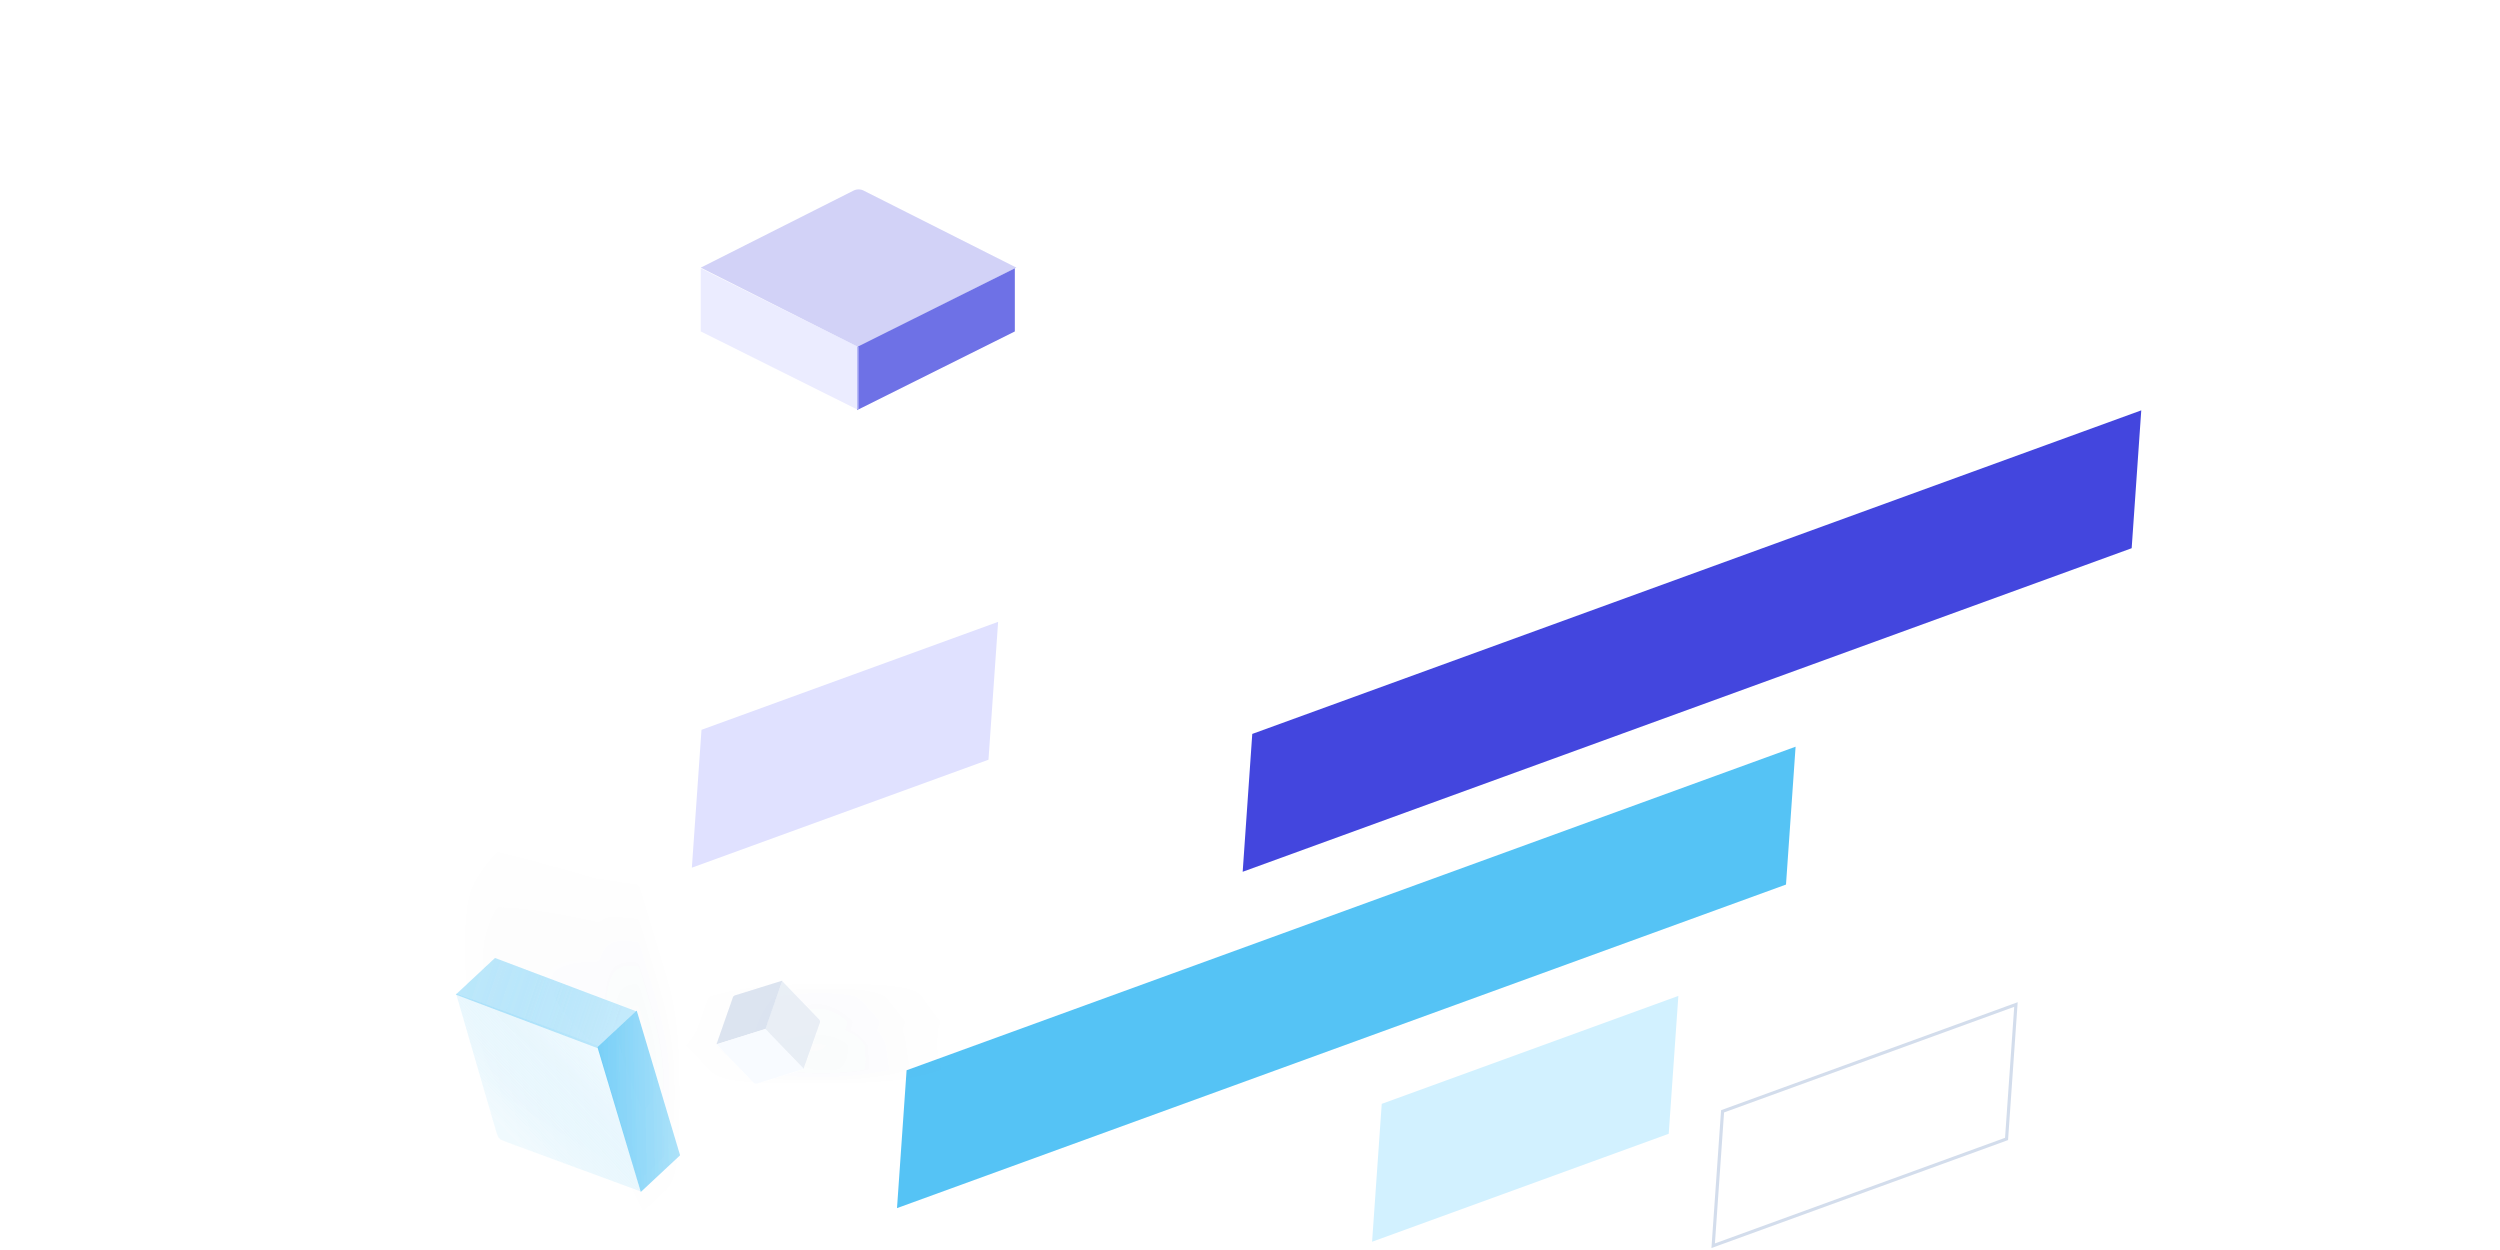
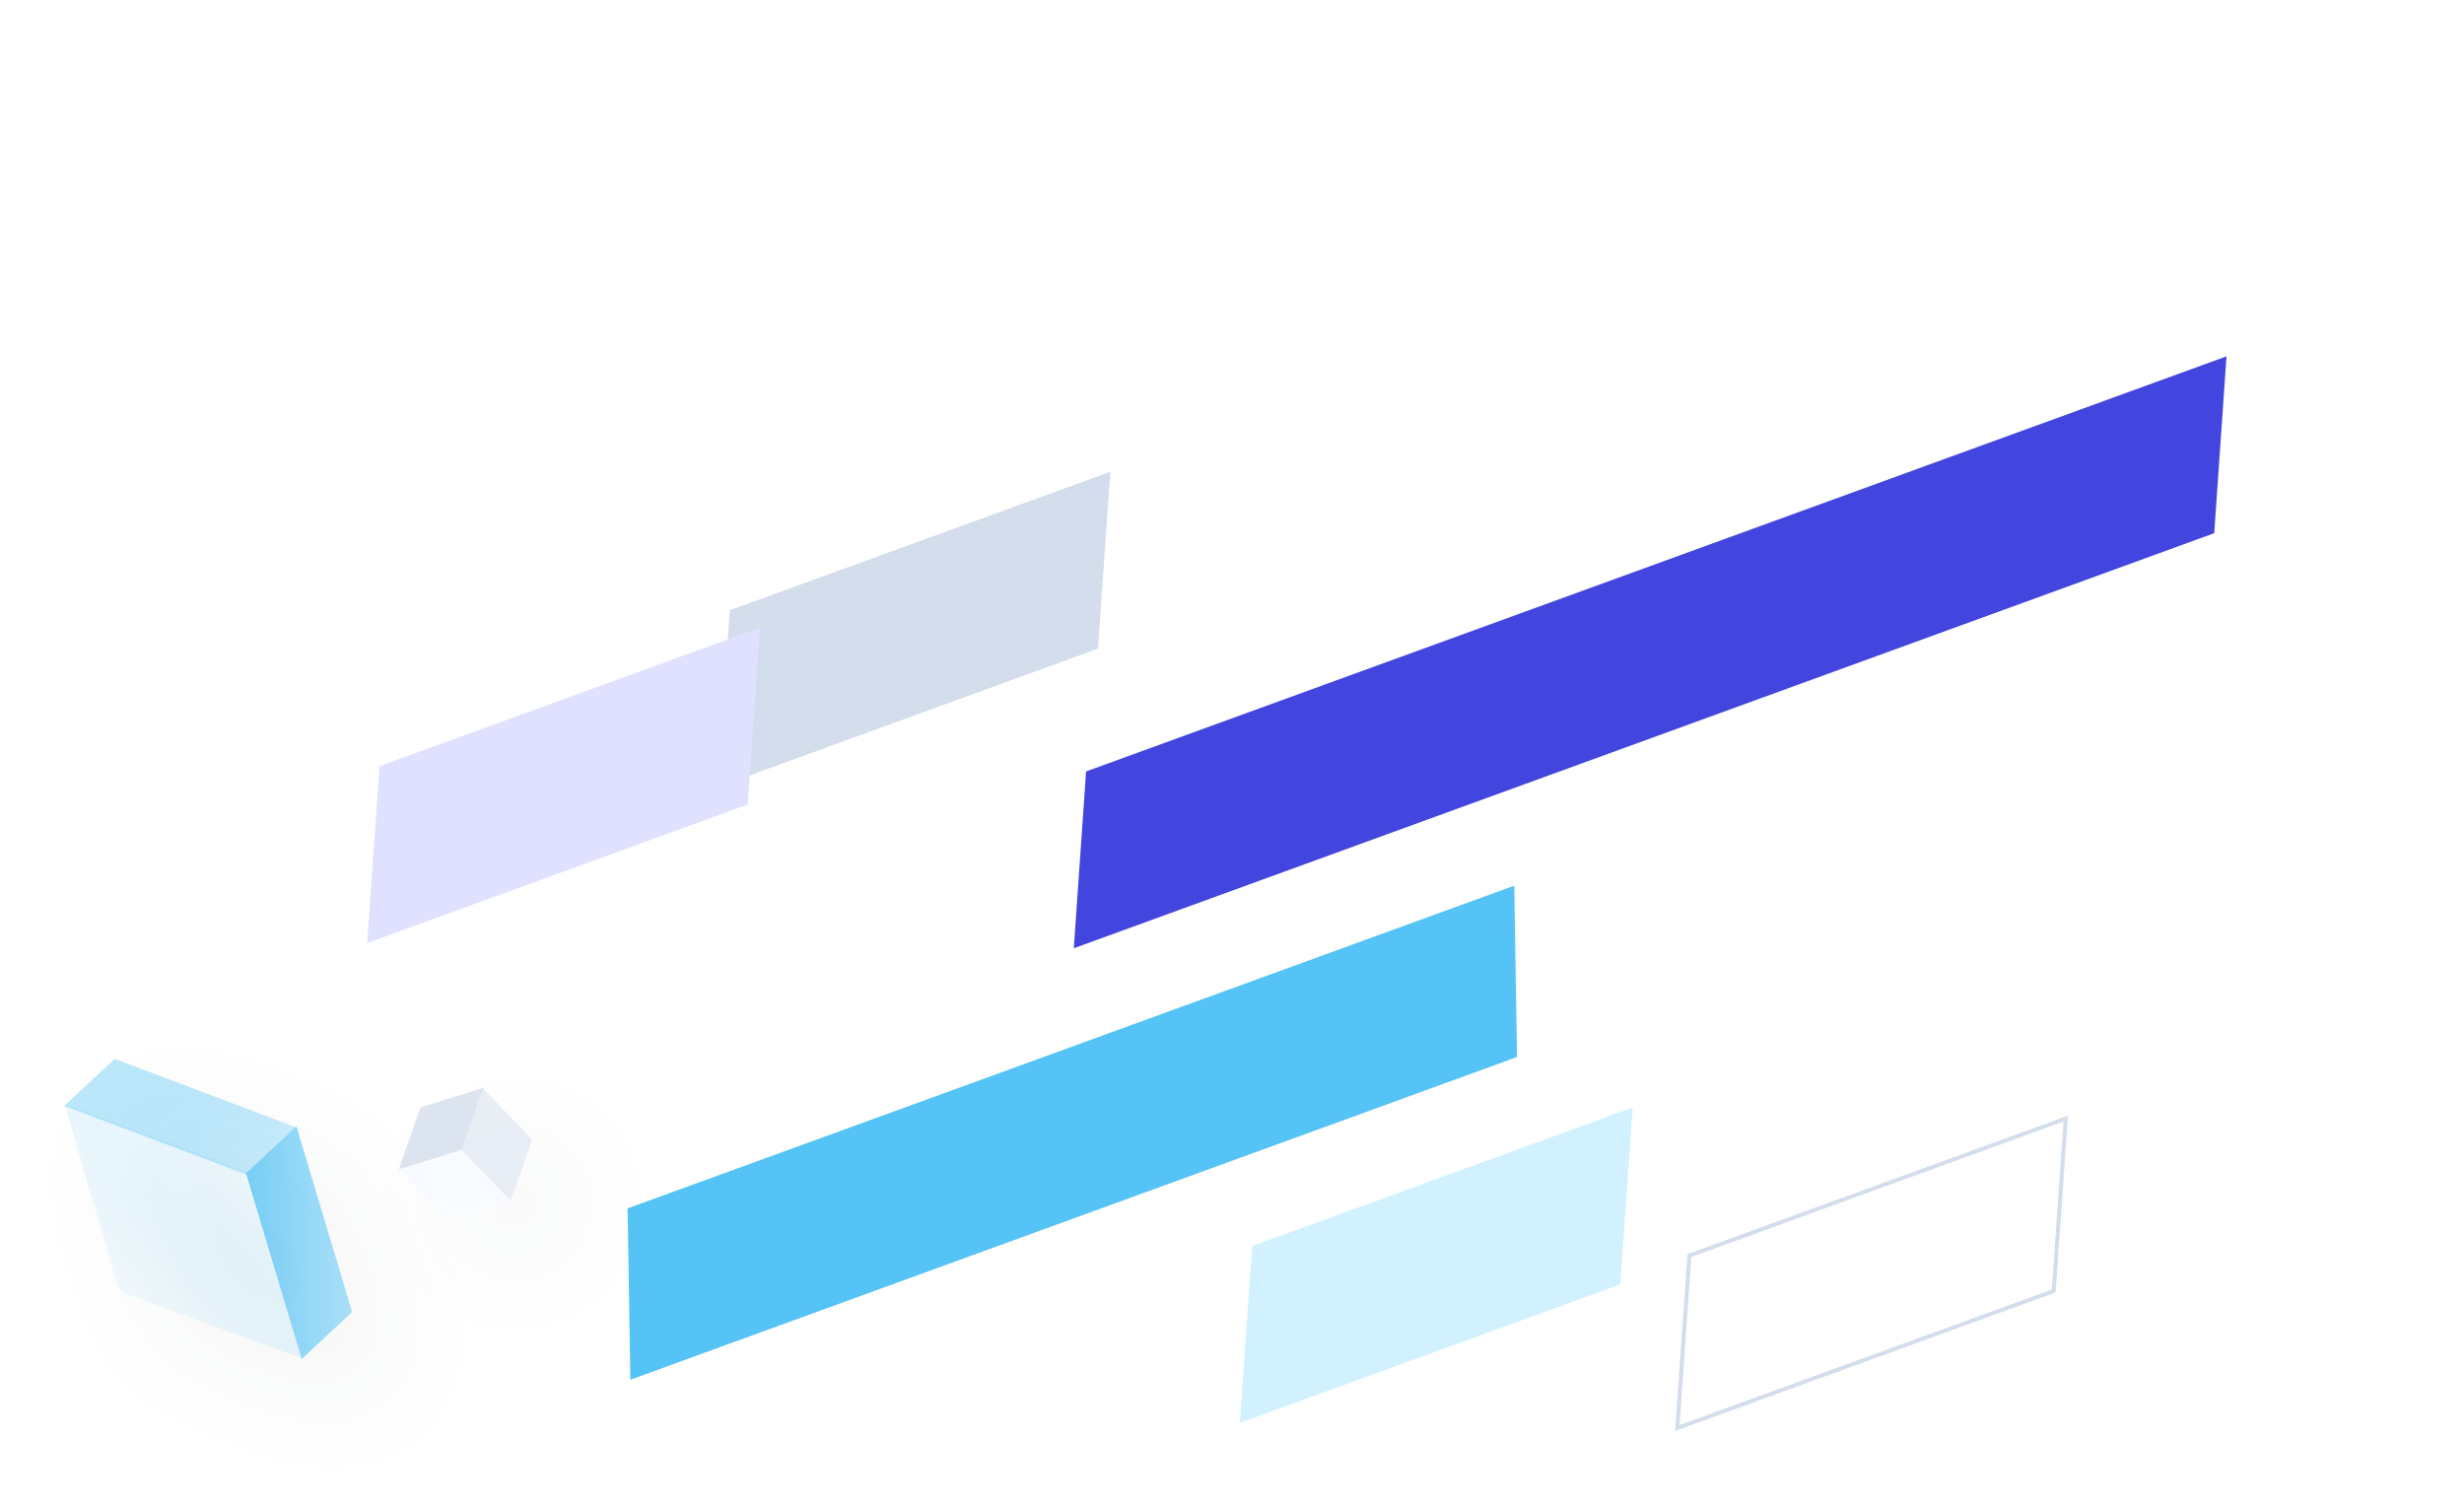
- <svg xmlns="http://www.w3.org/2000/svg" width="1584" height="792">
+ <svg xmlns="http://www.w3.org/2000/svg" width="1217" height="744" viewBox="0 0 1217 744" fill="none">
+   <path fill-rule="evenodd" clip-rule="evenodd" d="M536.437 381.013L530.362 468.358L1093.63 263.345L1099.7 176L536.437 381.013Z" fill="#4346DE" />
+   <path fill-rule="evenodd" clip-rule="evenodd" d="M309.979 596.826L311.343 681.464L749.276 522.069L747.911 437.432L309.979 596.826Z" fill="#55C3F5" />
+   <path fill-rule="evenodd" clip-rule="evenodd" d="M360.47 301.404L354.362 388.762L542.299 320.358L548.408 233L360.47 301.404Z" fill="#D3DDEC" />
+   <path fill-rule="evenodd" clip-rule="evenodd" d="M187.47 378.404L181.362 465.762L369.299 397.358L375.408 310L187.47 378.404Z" fill="#E0E1FF" />
+   <path fill-rule="evenodd" clip-rule="evenodd" d="M618.47 615.404L612.362 702.761L800.299 634.358L806.408 547L618.47 615.404Z" fill="#D2F1FF" />
+   <path d="M1020.3 552.466L1014.35 637.64L828.467 705.295L834.422 620.122L1020.3 552.466Z" stroke="#D3DDEC" stroke-width="2" />
+   <g filter="url(#filter0_d_115_10644)">
+     <path d="M227.967 567.965L238.689 537.321L208.68 546.66C208.057 546.853 207.562 547.331 207.346 547.948L196.967 577.611L227.967 567.965Z" fill="#D3DDEC" fill-opacity="0.8" />
+     <path fill-rule="evenodd" clip-rule="evenodd" d="M252.085 593.358L227.733 568.14L238.566 537.611L262.034 561.913C262.577 562.475 262.753 563.296 262.49 564.035L259.548 572.328L252.085 593.358Z" fill="#D3DDEC" fill-opacity="0.48" />
+     <path fill-rule="evenodd" clip-rule="evenodd" d="M197.053 577.7L227.941 567.939L252.294 593.157L222.551 602.556C221.823 602.755 221.045 602.545 220.52 602.001L197.053 577.7Z" fill="#F8FBFF" />
+   </g>
+   <g filter="url(#filter1_d_115_10644)">
+     <path d="M122.104 578.629L31.921 545.42L57.904 634.751C58.44 636.606 59.828 638.094 61.644 638.763L148.941 670.909L122.104 578.629Z" fill="url(#paint0_linear_115_10644)" fill-opacity="0.32" />
+     <path fill-rule="evenodd" clip-rule="evenodd" d="M146.183 556.773L121.292 579.984L31.746 546.181L56.637 522.97L146.183 556.773Z" fill="url(#paint1_linear_115_10644)" fill-opacity="0.48" />
+     <path fill-rule="evenodd" clip-rule="evenodd" d="M149.019 671.213L121.544 579.527L146.435 556.316L173.91 648.002L149.019 671.213Z" fill="url(#paint2_linear_115_10644)" fill-opacity="0.64" />
+   </g>
  <defs>
-     <linearGradient x1="73.772%" y1="18.374%" x2="19.946%" y2="72.147%" id="a">
-       <stop stop-color="#4346DE" stop-opacity=".24" offset="0%" />
-       <stop stop-color="#4346DE" stop-opacity=".24" offset="100%" />
+     <filter id="filter0_d_115_10644" x="172.967" y="513.321" width="161.644" height="161.308" filterUnits="userSpaceOnUse" color-interpolation-filters="sRGB">
+       <feFlood flood-opacity="0" result="BackgroundImageFix" />
+       <feColorMatrix in="SourceAlpha" type="matrix" values="0 0 0 0 0 0 0 0 0 0 0 0 0 0 0 0 0 0 127 0" result="hardAlpha" />
+       <feOffset dx="24" dy="24" />
+       <feGaussianBlur stdDeviation="24" />
+       <feColorMatrix type="matrix" values="0 0 0 0 0.094 0 0 0 0 0.137 0 0 0 0 0.204 0 0 0 0.04 0" />
+       <feBlend mode="normal" in2="BackgroundImageFix" result="effect1_dropShadow_115_10644" />
+       <feBlend mode="normal" in="SourceGraphic" in2="effect1_dropShadow_115_10644" result="shape" />
+     </filter>
+     <filter id="filter1_d_115_10644" x="7.746" y="498.97" width="238.163" height="244.243" filterUnits="userSpaceOnUse" color-interpolation-filters="sRGB">
+       <feFlood flood-opacity="0" result="BackgroundImageFix" />
+       <feColorMatrix in="SourceAlpha" type="matrix" values="0 0 0 0 0 0 0 0 0 0 0 0 0 0 0 0 0 0 127 0" result="hardAlpha" />
+       <feOffset dx="24" dy="24" />
+       <feGaussianBlur stdDeviation="24" />
+       <feColorMatrix type="matrix" values="0 0 0 0 0.094 0 0 0 0 0.137 0 0 0 0 0.204 0 0 0 0.04 0" />
+       <feBlend mode="normal" in2="BackgroundImageFix" result="effect1_dropShadow_115_10644" />
+       <feBlend mode="normal" in="SourceGraphic" in2="effect1_dropShadow_115_10644" result="shape" />
+     </filter>
+     <linearGradient id="paint0_linear_115_10644" x1="176.632" y1="753.719" x2="234.797" y2="699.478" gradientUnits="userSpaceOnUse">
+       <stop stop-color="#53C0F1" stop-opacity="0.24" />
+       <stop offset="1" stop-color="#D2F1FF" />
    </linearGradient>
-     <filter x="-79.8%" y="-115%" width="259.5%" height="330%" filterUnits="objectBoundingBox" id="b">
-       <feOffset dx="24" dy="24" in="SourceAlpha" result="shadowOffsetOuter1" />
-       <feGaussianBlur stdDeviation="24" in="shadowOffsetOuter1" result="shadowBlurOuter1" />
-       <feColorMatrix values="0 0 0 0 0.094 0 0 0 0 0.137 0 0 0 0 0.204 0 0 0 0.04 0" in="shadowBlurOuter1" result="shadowMatrixOuter1" />
-       <feMerge>
-         <feMergeNode in="shadowMatrixOuter1" />
-         <feMergeNode in="SourceGraphic" />
-       </feMerge>
-     </filter>
-     <linearGradient x1="0%" y1="7.395%" x2="0%" y2="100%" id="c">
-       <stop stop-color="#53C0F1" stop-opacity=".24" offset="0%" />
-       <stop stop-color="#D2F1FF" offset="100%" />
+     <linearGradient id="paint1_linear_115_10644" x1="33.169" y1="573.187" x2="121.366" y2="602.775" gradientUnits="userSpaceOnUse">
+       <stop stop-color="#25B2F2" stop-opacity="0.64" />
+       <stop offset="1" stop-color="#85D4F8" />
    </linearGradient>
-     <linearGradient x1="100%" y1="27.276%" x2="0%" y2="75.582%" id="d">
-       <stop stop-color="#25B2F2" stop-opacity=".64" offset="0%" />
-       <stop stop-color="#85D4F8" offset="100%" />
+     <linearGradient id="paint2_linear_115_10644" x1="116.811" y1="646.248" x2="178.222" y2="644.897" gradientUnits="userSpaceOnUse">
+       <stop stop-color="#25B2F2" />
+       <stop offset="1" stop-color="#85D4F8" />
    </linearGradient>
-     <linearGradient x1="73.772%" y1="18.374%" x2="19.946%" y2="72.147%" id="e">
-       <stop stop-color="#25B2F2" offset="0%" />
-       <stop stop-color="#85D4F8" offset="100%" />
-     </linearGradient>
-     <filter x="-69%" y="-98.6%" width="238%" height="297.1%" filterUnits="objectBoundingBox" id="f">
-       <feOffset dx="24" dy="24" in="SourceAlpha" result="shadowOffsetOuter1" />
-       <feGaussianBlur stdDeviation="24" in="shadowOffsetOuter1" result="shadowBlurOuter1" />
-       <feColorMatrix values="0 0 0 0 0.094 0 0 0 0 0.137 0 0 0 0 0.204 0 0 0 0.04 0" in="shadowBlurOuter1" result="shadowMatrixOuter1" />
-       <feMerge>
-         <feMergeNode in="shadowMatrixOuter1" />
-         <feMergeNode in="SourceGraphic" />
-       </feMerge>
-     </filter>
-     <filter x="-237.9%" y="-215.6%" width="575.9%" height="531.2%" filterUnits="objectBoundingBox" id="g">
-       <feOffset dx="24" dy="24" in="SourceAlpha" result="shadowOffsetOuter1" />
-       <feGaussianBlur stdDeviation="24" in="shadowOffsetOuter1" result="shadowBlurOuter1" />
-       <feColorMatrix values="0 0 0 0 0.094 0 0 0 0 0.137 0 0 0 0 0.204 0 0 0 0.04 0" in="shadowBlurOuter1" result="shadowMatrixOuter1" />
-       <feMerge>
-         <feMergeNode in="shadowMatrixOuter1" />
-         <feMergeNode in="SourceGraphic" />
-       </feMerge>
-     </filter>
  </defs>
-   <g fill="none" fill-rule="evenodd">
-     <path fill="#D2F1FF" d="M875.47 699.404l-6.108 87.358 187.937-68.404 6.11-87.358z" />
-     <path fill="#55C3F5" d="M574.419 678.118l-6.076 87.346 563.268-205.013 6.075-87.345z" />
-     <path d="M1091.422 704.122l-5.955 85.173 185.88-67.655 5.957-85.174-185.882 67.656z" stroke="#D3DDEC" stroke-width="2" />
-     <path fill="#4346DE" d="M793.437 465.013l-6.075 87.345 563.268-205.013 6.075-87.345z" />
-     <path fill="#E0E1FF" d="M444.47 462.404l-6.108 87.358 187.937-68.404L632.41 394z" />
-     <path d="M544 220l100-50.426-96.807-48.812a7.087 7.087 0 0 0-6.393 0L444 169.574 544 220z" fill="url(#a)" fill-rule="nonzero" />
-     <path d="M643 210l-100 49.875v-40L643 170v40z" fill="#6E71E6" fill-rule="nonzero" />
-     <path d="M544 259.875L444 210v-40l100 49.875v40z" fill="#E0E1FF" fill-rule="nonzero" opacity=".64" />
-     <g filter="url(#b)" transform="rotate(-133 358.236 311.158)" fill-rule="nonzero">
-       <path d="M86.954 86.716l85.792-43.307L89.693 1.49a6.074 6.074 0 0 0-5.485 0L1.161 43.408l85.793 43.307z" fill-opacity=".32" fill="url(#c)" />
-       <path d="M172.309 76.796l-85.793 42.437V85.199l85.793-42.437v34.034z" fill-opacity=".48" fill="url(#d)" />
-       <path d="M86.679 119.729L.887 77.293V43.258l85.792 42.437v34.034z" fill-opacity=".64" fill="url(#e)" />
-     </g>
-     <g filter="url(#g)" transform="rotate(-44 1028 -223.824)" fill-rule="nonzero">
-       <path d="M29 28.943l29-14.595L29.926.22a2.059 2.059 0 0 0-1.854 0L0 14.348l29 14.595z" fill-opacity=".8" fill="#D3DDEC" />
-       <path d="M48.656 54.035L28.71 63.964V28.907l29-14.435v33.783c0 .781-.443 1.495-1.145 1.843l-7.91 3.937z" fill-opacity=".48" fill="#D3DDEC" />
-       <path d="M29 63.964l-27.925-13.9A2.063 2.063 0 0 1 0 48.254V14.473l29 14.435v35.057z" fill="#F8FBFF" />
-     </g>
-   </g>
</svg>
